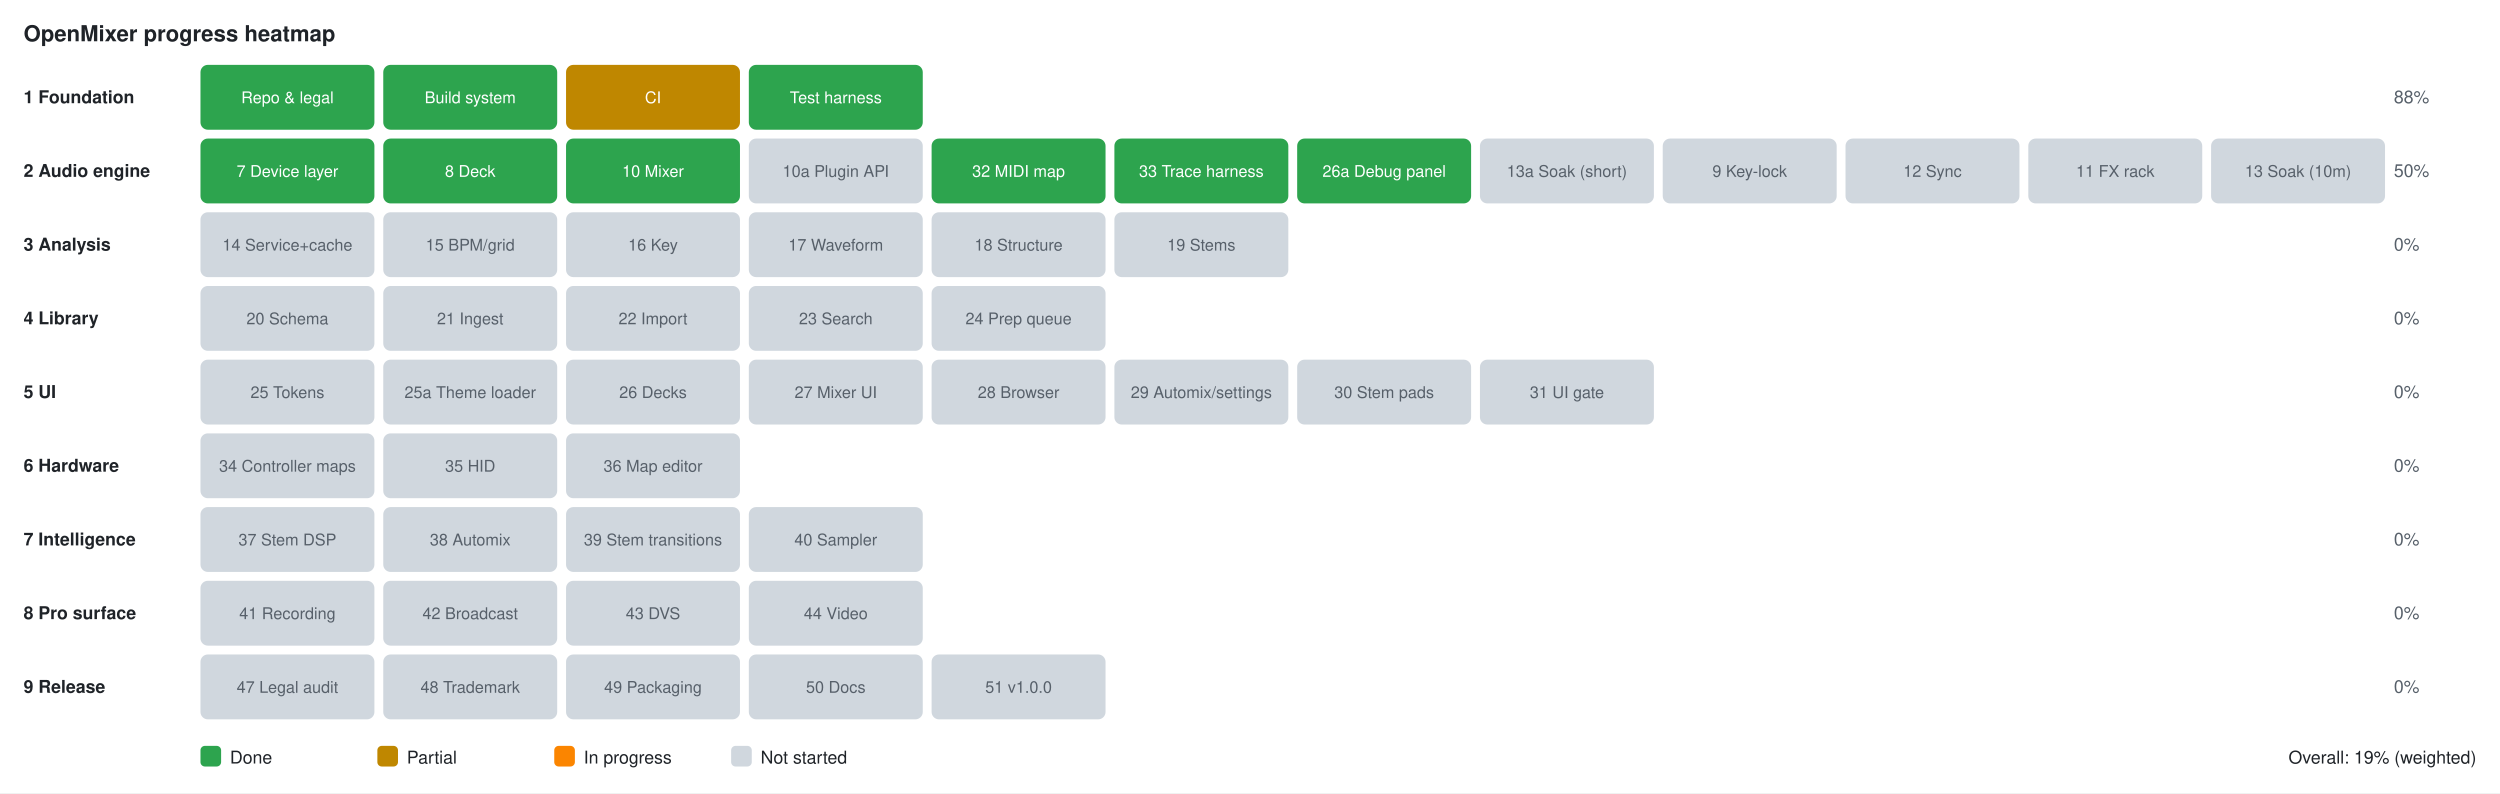
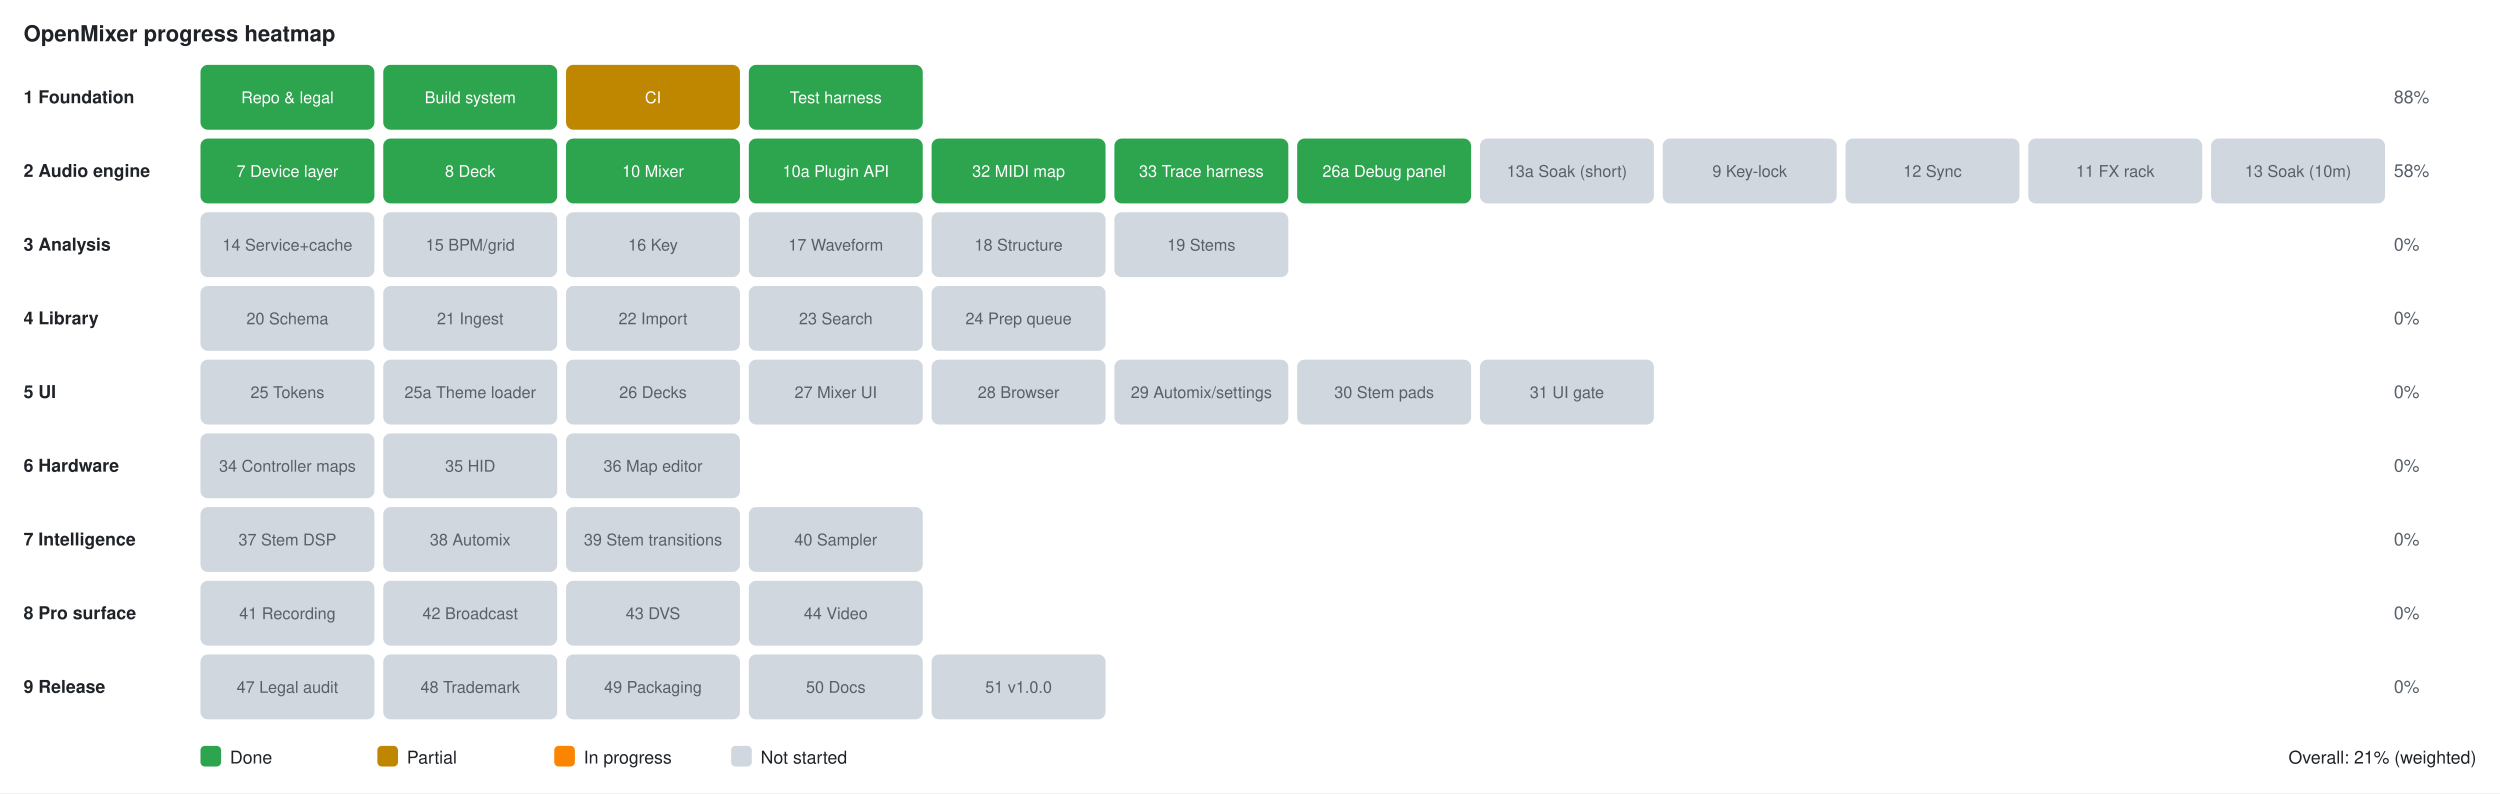
<svg xmlns="http://www.w3.org/2000/svg" width="1696" height="538" viewBox="0 0 1696 538" font-family="-apple-system,Segoe UI,Helvetica,Arial,sans-serif">
  <rect width="100%" height="100%" fill="#ffffff" />
  <text x="16" y="28" font-size="15" font-weight="600" fill="#1f2328">OpenMixer progress heatmap</text>
  <text x="16" y="70.0" font-size="12" font-weight="600" fill="#1f2328">1 Foundation</text>
  <g>
    <rect x="136" y="44" width="118" height="44" rx="5" fill="#2da44e" />
    <text x="195.0" y="70.0" font-size="11" text-anchor="middle" fill="#ffffff">Repo &amp; legal</text>
  </g>
  <g>
    <rect x="260" y="44" width="118" height="44" rx="5" fill="#2da44e" />
    <text x="319.0" y="70.0" font-size="11" text-anchor="middle" fill="#ffffff">Build system</text>
  </g>
  <g>
    <rect x="384" y="44" width="118" height="44" rx="5" fill="#bf8700" />
    <text x="443.0" y="70.0" font-size="11" text-anchor="middle" fill="#ffffff">CI</text>
  </g>
  <g>
    <rect x="508" y="44" width="118" height="44" rx="5" fill="#2da44e" />
    <text x="567.0" y="70.0" font-size="11" text-anchor="middle" fill="#ffffff">Test harness</text>
  </g>
  <text x="1624" y="70.0" font-size="12" fill="#57606a">88%</text>
  <text x="16" y="120.0" font-size="12" font-weight="600" fill="#1f2328">2 Audio engine</text>
  <g>
    <rect x="136" y="94" width="118" height="44" rx="5" fill="#2da44e" />
    <text x="195.0" y="120.0" font-size="11" text-anchor="middle" fill="#ffffff">7 Device layer</text>
  </g>
  <g>
    <rect x="260" y="94" width="118" height="44" rx="5" fill="#2da44e" />
    <text x="319.0" y="120.0" font-size="11" text-anchor="middle" fill="#ffffff">8 Deck</text>
  </g>
  <g>
    <rect x="384" y="94" width="118" height="44" rx="5" fill="#2da44e" />
    <text x="443.0" y="120.0" font-size="11" text-anchor="middle" fill="#ffffff">10 Mixer</text>
  </g>
  <g>
-     <rect x="508" y="94" width="118" height="44" rx="5" fill="#d0d7de" />
-     <text x="567.0" y="120.0" font-size="11" text-anchor="middle" fill="#57606a">10a Plugin API</text>
+     <rect x="508" y="94" width="118" height="44" rx="5" fill="#2da44e" />
+     <text x="567.0" y="120.0" font-size="11" text-anchor="middle" fill="#ffffff">10a Plugin API</text>
  </g>
  <g>
    <rect x="632" y="94" width="118" height="44" rx="5" fill="#2da44e" />
    <text x="691.0" y="120.0" font-size="11" text-anchor="middle" fill="#ffffff">32 MIDI map</text>
  </g>
  <g>
    <rect x="756" y="94" width="118" height="44" rx="5" fill="#2da44e" />
    <text x="815.0" y="120.0" font-size="11" text-anchor="middle" fill="#ffffff">33 Trace harness</text>
  </g>
  <g>
    <rect x="880" y="94" width="118" height="44" rx="5" fill="#2da44e" />
    <text x="939.0" y="120.0" font-size="11" text-anchor="middle" fill="#ffffff">26a Debug panel</text>
  </g>
  <g>
    <rect x="1004" y="94" width="118" height="44" rx="5" fill="#d0d7de" />
    <text x="1063.0" y="120.0" font-size="11" text-anchor="middle" fill="#57606a">13a Soak (short)</text>
  </g>
  <g>
    <rect x="1128" y="94" width="118" height="44" rx="5" fill="#d0d7de" />
    <text x="1187.0" y="120.0" font-size="11" text-anchor="middle" fill="#57606a">9 Key-lock</text>
  </g>
  <g>
    <rect x="1252" y="94" width="118" height="44" rx="5" fill="#d0d7de" />
    <text x="1311.0" y="120.0" font-size="11" text-anchor="middle" fill="#57606a">12 Sync</text>
  </g>
  <g>
    <rect x="1376" y="94" width="118" height="44" rx="5" fill="#d0d7de" />
    <text x="1435.0" y="120.0" font-size="11" text-anchor="middle" fill="#57606a">11 FX rack</text>
  </g>
  <g>
    <rect x="1500" y="94" width="118" height="44" rx="5" fill="#d0d7de" />
    <text x="1559.0" y="120.0" font-size="11" text-anchor="middle" fill="#57606a">13 Soak (10m)</text>
  </g>
-   <text x="1624" y="120.0" font-size="12" fill="#57606a">50%</text>
+   <text x="1624" y="120.0" font-size="12" fill="#57606a">58%</text>
  <text x="16" y="170.0" font-size="12" font-weight="600" fill="#1f2328">3 Analysis</text>
  <g>
    <rect x="136" y="144" width="118" height="44" rx="5" fill="#d0d7de" />
    <text x="195.0" y="170.0" font-size="11" text-anchor="middle" fill="#57606a">14 Service+cache</text>
  </g>
  <g>
    <rect x="260" y="144" width="118" height="44" rx="5" fill="#d0d7de" />
    <text x="319.0" y="170.0" font-size="11" text-anchor="middle" fill="#57606a">15 BPM/grid</text>
  </g>
  <g>
    <rect x="384" y="144" width="118" height="44" rx="5" fill="#d0d7de" />
    <text x="443.0" y="170.0" font-size="11" text-anchor="middle" fill="#57606a">16 Key</text>
  </g>
  <g>
    <rect x="508" y="144" width="118" height="44" rx="5" fill="#d0d7de" />
    <text x="567.0" y="170.0" font-size="11" text-anchor="middle" fill="#57606a">17 Waveform</text>
  </g>
  <g>
    <rect x="632" y="144" width="118" height="44" rx="5" fill="#d0d7de" />
    <text x="691.0" y="170.0" font-size="11" text-anchor="middle" fill="#57606a">18 Structure</text>
  </g>
  <g>
    <rect x="756" y="144" width="118" height="44" rx="5" fill="#d0d7de" />
    <text x="815.0" y="170.0" font-size="11" text-anchor="middle" fill="#57606a">19 Stems</text>
  </g>
  <text x="1624" y="170.0" font-size="12" fill="#57606a">0%</text>
  <text x="16" y="220.0" font-size="12" font-weight="600" fill="#1f2328">4 Library</text>
  <g>
    <rect x="136" y="194" width="118" height="44" rx="5" fill="#d0d7de" />
    <text x="195.0" y="220.0" font-size="11" text-anchor="middle" fill="#57606a">20 Schema</text>
  </g>
  <g>
    <rect x="260" y="194" width="118" height="44" rx="5" fill="#d0d7de" />
    <text x="319.0" y="220.0" font-size="11" text-anchor="middle" fill="#57606a">21 Ingest</text>
  </g>
  <g>
    <rect x="384" y="194" width="118" height="44" rx="5" fill="#d0d7de" />
    <text x="443.0" y="220.0" font-size="11" text-anchor="middle" fill="#57606a">22 Import</text>
  </g>
  <g>
    <rect x="508" y="194" width="118" height="44" rx="5" fill="#d0d7de" />
    <text x="567.0" y="220.0" font-size="11" text-anchor="middle" fill="#57606a">23 Search</text>
  </g>
  <g>
    <rect x="632" y="194" width="118" height="44" rx="5" fill="#d0d7de" />
    <text x="691.0" y="220.0" font-size="11" text-anchor="middle" fill="#57606a">24 Prep queue</text>
  </g>
  <text x="1624" y="220.0" font-size="12" fill="#57606a">0%</text>
  <text x="16" y="270.0" font-size="12" font-weight="600" fill="#1f2328">5 UI</text>
  <g>
    <rect x="136" y="244" width="118" height="44" rx="5" fill="#d0d7de" />
    <text x="195.0" y="270.0" font-size="11" text-anchor="middle" fill="#57606a">25 Tokens</text>
  </g>
  <g>
    <rect x="260" y="244" width="118" height="44" rx="5" fill="#d0d7de" />
    <text x="319.0" y="270.0" font-size="11" text-anchor="middle" fill="#57606a">25a Theme loader</text>
  </g>
  <g>
    <rect x="384" y="244" width="118" height="44" rx="5" fill="#d0d7de" />
    <text x="443.0" y="270.0" font-size="11" text-anchor="middle" fill="#57606a">26 Decks</text>
  </g>
  <g>
    <rect x="508" y="244" width="118" height="44" rx="5" fill="#d0d7de" />
    <text x="567.0" y="270.0" font-size="11" text-anchor="middle" fill="#57606a">27 Mixer UI</text>
  </g>
  <g>
    <rect x="632" y="244" width="118" height="44" rx="5" fill="#d0d7de" />
    <text x="691.0" y="270.0" font-size="11" text-anchor="middle" fill="#57606a">28 Browser</text>
  </g>
  <g>
    <rect x="756" y="244" width="118" height="44" rx="5" fill="#d0d7de" />
    <text x="815.0" y="270.0" font-size="11" text-anchor="middle" fill="#57606a">29 Automix/settings</text>
  </g>
  <g>
    <rect x="880" y="244" width="118" height="44" rx="5" fill="#d0d7de" />
    <text x="939.0" y="270.0" font-size="11" text-anchor="middle" fill="#57606a">30 Stem pads</text>
  </g>
  <g>
    <rect x="1004" y="244" width="118" height="44" rx="5" fill="#d0d7de" />
    <text x="1063.0" y="270.0" font-size="11" text-anchor="middle" fill="#57606a">31 UI gate</text>
  </g>
  <text x="1624" y="270.0" font-size="12" fill="#57606a">0%</text>
  <text x="16" y="320.0" font-size="12" font-weight="600" fill="#1f2328">6 Hardware</text>
  <g>
    <rect x="136" y="294" width="118" height="44" rx="5" fill="#d0d7de" />
    <text x="195.0" y="320.0" font-size="11" text-anchor="middle" fill="#57606a">34 Controller maps</text>
  </g>
  <g>
    <rect x="260" y="294" width="118" height="44" rx="5" fill="#d0d7de" />
    <text x="319.0" y="320.0" font-size="11" text-anchor="middle" fill="#57606a">35 HID</text>
  </g>
  <g>
    <rect x="384" y="294" width="118" height="44" rx="5" fill="#d0d7de" />
    <text x="443.0" y="320.0" font-size="11" text-anchor="middle" fill="#57606a">36 Map editor</text>
  </g>
  <text x="1624" y="320.0" font-size="12" fill="#57606a">0%</text>
  <text x="16" y="370.0" font-size="12" font-weight="600" fill="#1f2328">7 Intelligence</text>
  <g>
    <rect x="136" y="344" width="118" height="44" rx="5" fill="#d0d7de" />
    <text x="195.0" y="370.0" font-size="11" text-anchor="middle" fill="#57606a">37 Stem DSP</text>
  </g>
  <g>
    <rect x="260" y="344" width="118" height="44" rx="5" fill="#d0d7de" />
    <text x="319.0" y="370.0" font-size="11" text-anchor="middle" fill="#57606a">38 Automix</text>
  </g>
  <g>
    <rect x="384" y="344" width="118" height="44" rx="5" fill="#d0d7de" />
    <text x="443.0" y="370.0" font-size="11" text-anchor="middle" fill="#57606a">39 Stem transitions</text>
  </g>
  <g>
    <rect x="508" y="344" width="118" height="44" rx="5" fill="#d0d7de" />
    <text x="567.0" y="370.0" font-size="11" text-anchor="middle" fill="#57606a">40 Sampler</text>
  </g>
  <text x="1624" y="370.0" font-size="12" fill="#57606a">0%</text>
  <text x="16" y="420.0" font-size="12" font-weight="600" fill="#1f2328">8 Pro surface</text>
  <g>
    <rect x="136" y="394" width="118" height="44" rx="5" fill="#d0d7de" />
    <text x="195.0" y="420.0" font-size="11" text-anchor="middle" fill="#57606a">41 Recording</text>
  </g>
  <g>
    <rect x="260" y="394" width="118" height="44" rx="5" fill="#d0d7de" />
    <text x="319.0" y="420.0" font-size="11" text-anchor="middle" fill="#57606a">42 Broadcast</text>
  </g>
  <g>
    <rect x="384" y="394" width="118" height="44" rx="5" fill="#d0d7de" />
    <text x="443.0" y="420.0" font-size="11" text-anchor="middle" fill="#57606a">43 DVS</text>
  </g>
  <g>
    <rect x="508" y="394" width="118" height="44" rx="5" fill="#d0d7de" />
    <text x="567.0" y="420.0" font-size="11" text-anchor="middle" fill="#57606a">44 Video</text>
  </g>
  <text x="1624" y="420.0" font-size="12" fill="#57606a">0%</text>
  <text x="16" y="470.0" font-size="12" font-weight="600" fill="#1f2328">9 Release</text>
  <g>
    <rect x="136" y="444" width="118" height="44" rx="5" fill="#d0d7de" />
    <text x="195.0" y="470.0" font-size="11" text-anchor="middle" fill="#57606a">47 Legal audit</text>
  </g>
  <g>
    <rect x="260" y="444" width="118" height="44" rx="5" fill="#d0d7de" />
    <text x="319.0" y="470.0" font-size="11" text-anchor="middle" fill="#57606a">48 Trademark</text>
  </g>
  <g>
    <rect x="384" y="444" width="118" height="44" rx="5" fill="#d0d7de" />
    <text x="443.0" y="470.0" font-size="11" text-anchor="middle" fill="#57606a">49 Packaging</text>
  </g>
  <g>
    <rect x="508" y="444" width="118" height="44" rx="5" fill="#d0d7de" />
    <text x="567.0" y="470.0" font-size="11" text-anchor="middle" fill="#57606a">50 Docs</text>
  </g>
  <g>
    <rect x="632" y="444" width="118" height="44" rx="5" fill="#d0d7de" />
    <text x="691.0" y="470.0" font-size="11" text-anchor="middle" fill="#57606a">51 v1.0.0</text>
  </g>
  <text x="1624" y="470.0" font-size="12" fill="#57606a">0%</text>
  <rect x="136" y="506" width="14" height="14" rx="3" fill="#2da44e" />
  <text x="156" y="518" font-size="12" fill="#1f2328">Done</text>
  <rect x="256" y="506" width="14" height="14" rx="3" fill="#bf8700" />
  <text x="276" y="518" font-size="12" fill="#1f2328">Partial</text>
  <rect x="376" y="506" width="14" height="14" rx="3" fill="#fb8500" />
  <text x="396" y="518" font-size="12" fill="#1f2328">In progress</text>
  <rect x="496" y="506" width="14" height="14" rx="3" fill="#d0d7de" />
  <text x="516" y="518" font-size="12" fill="#1f2328">Not started</text>
-   <text x="1680" y="518" font-size="12" text-anchor="end" fill="#1f2328">Overall: 19% (weighted)</text>
+   <text x="1680" y="518" font-size="12" text-anchor="end" fill="#1f2328">Overall: 21% (weighted)</text>
</svg>
